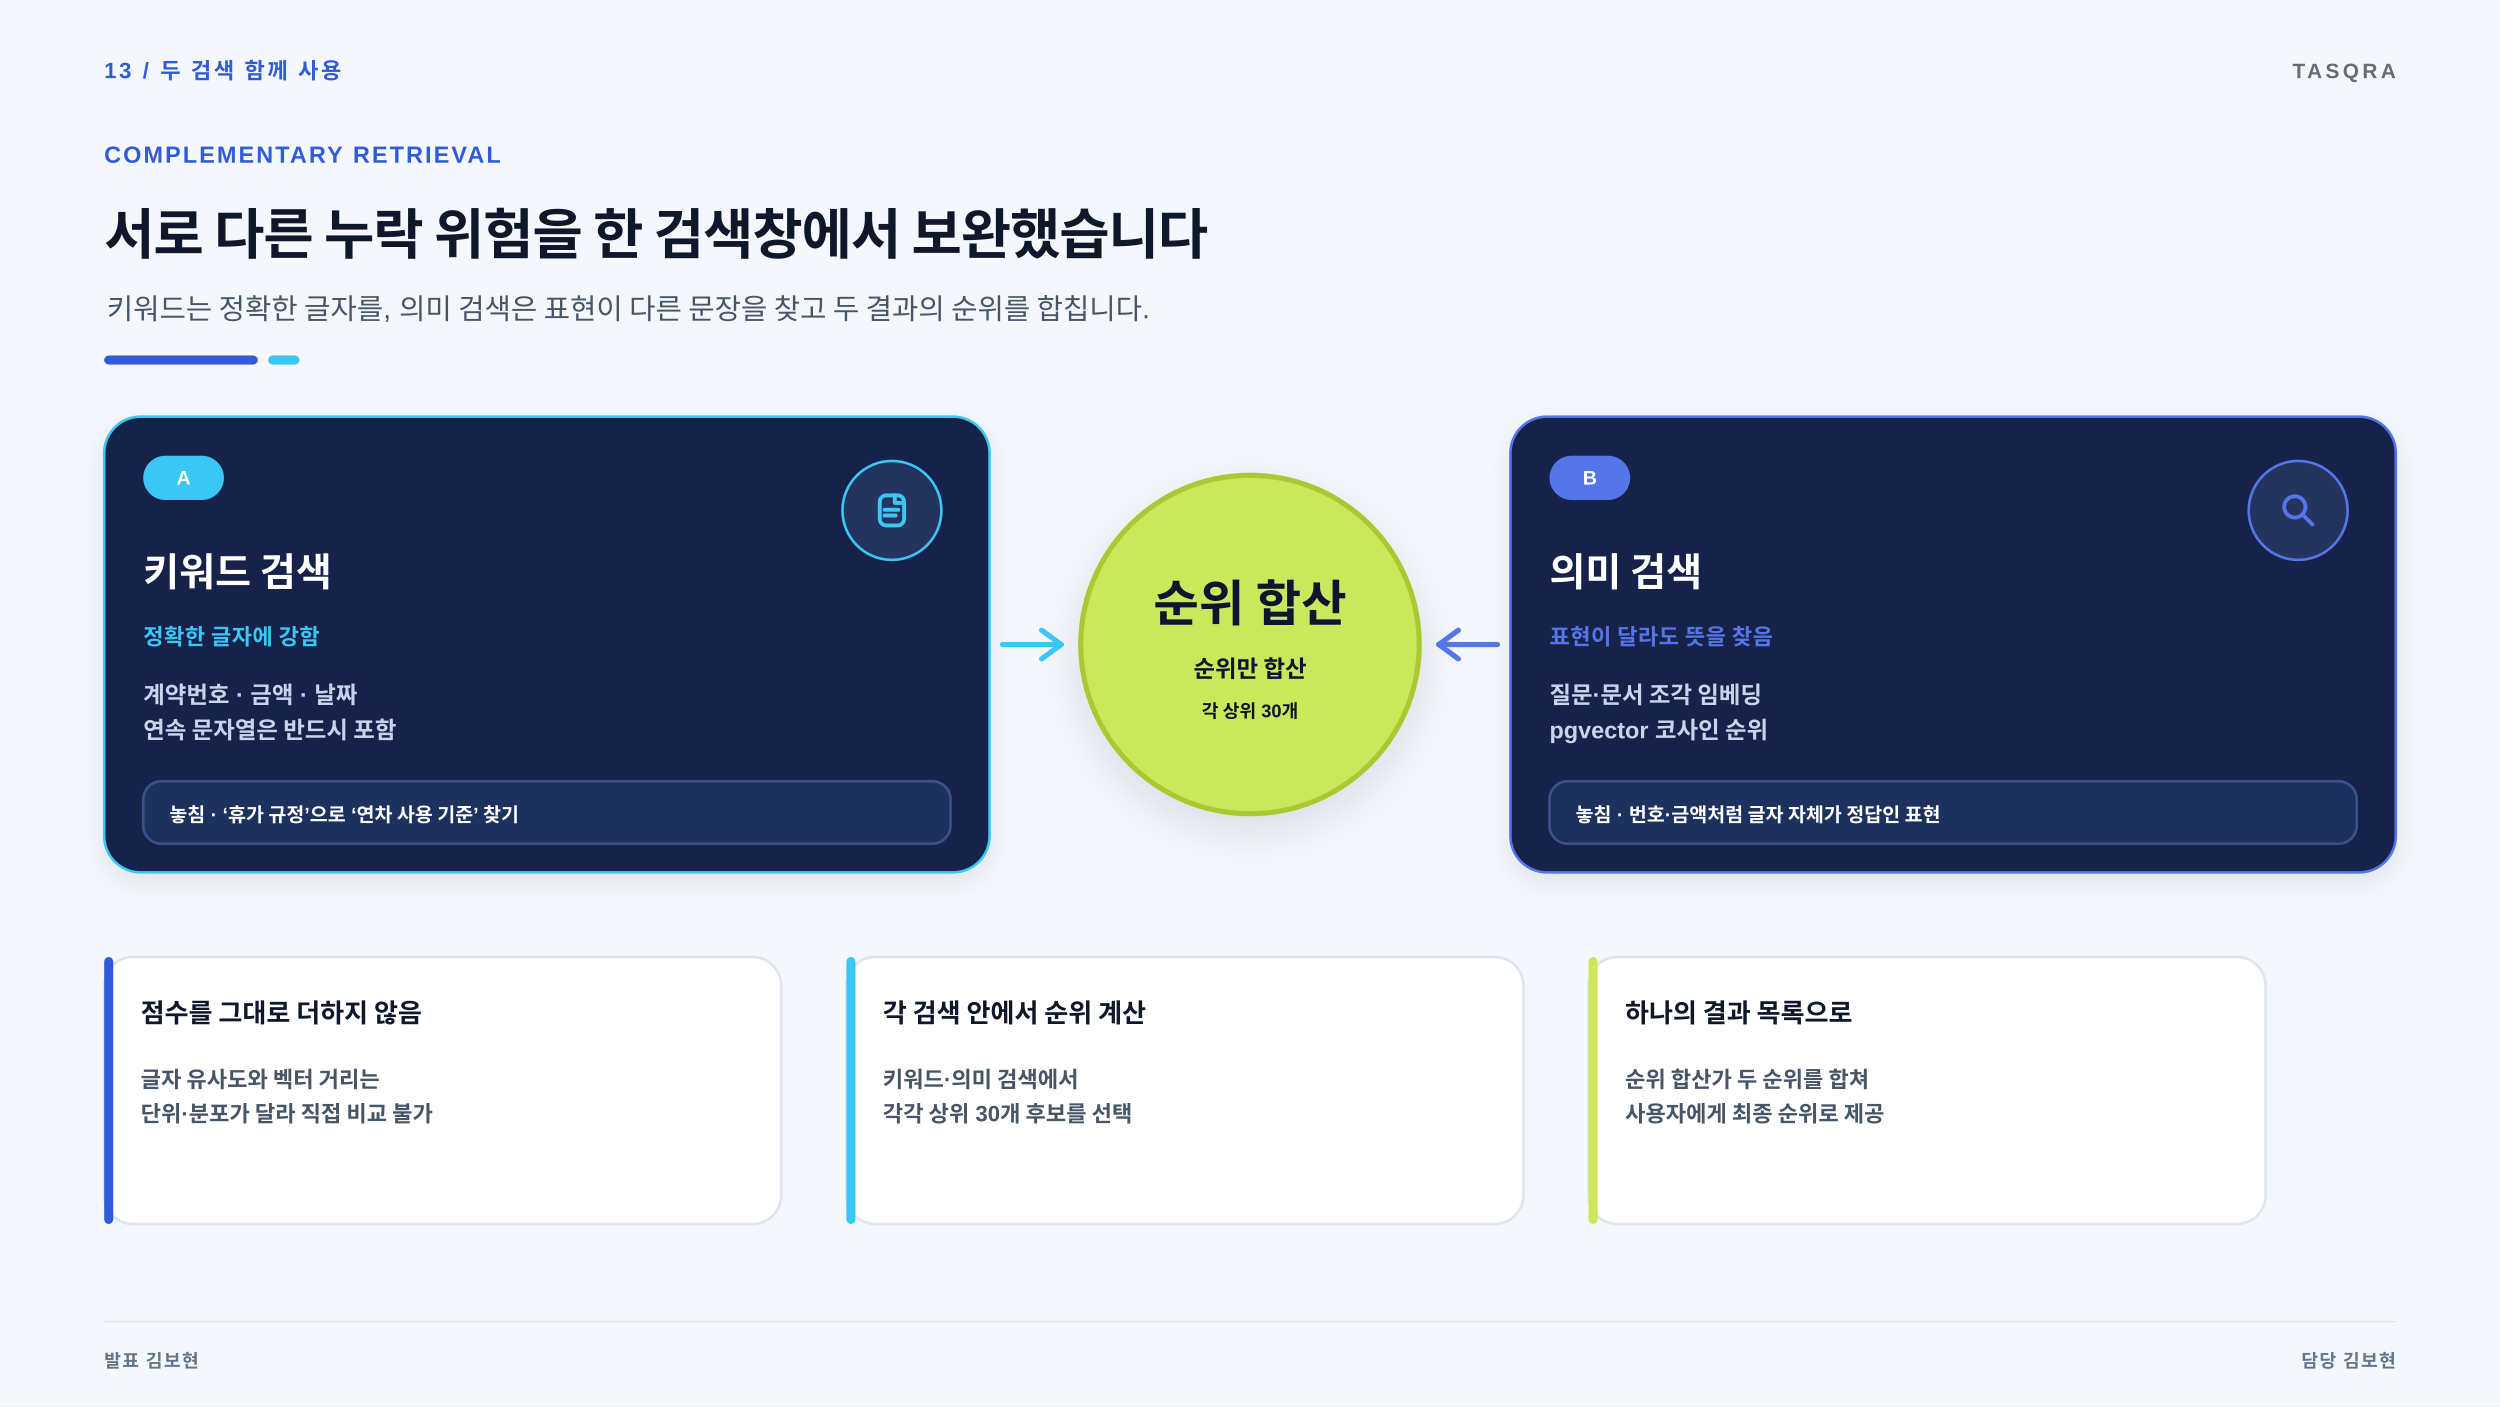
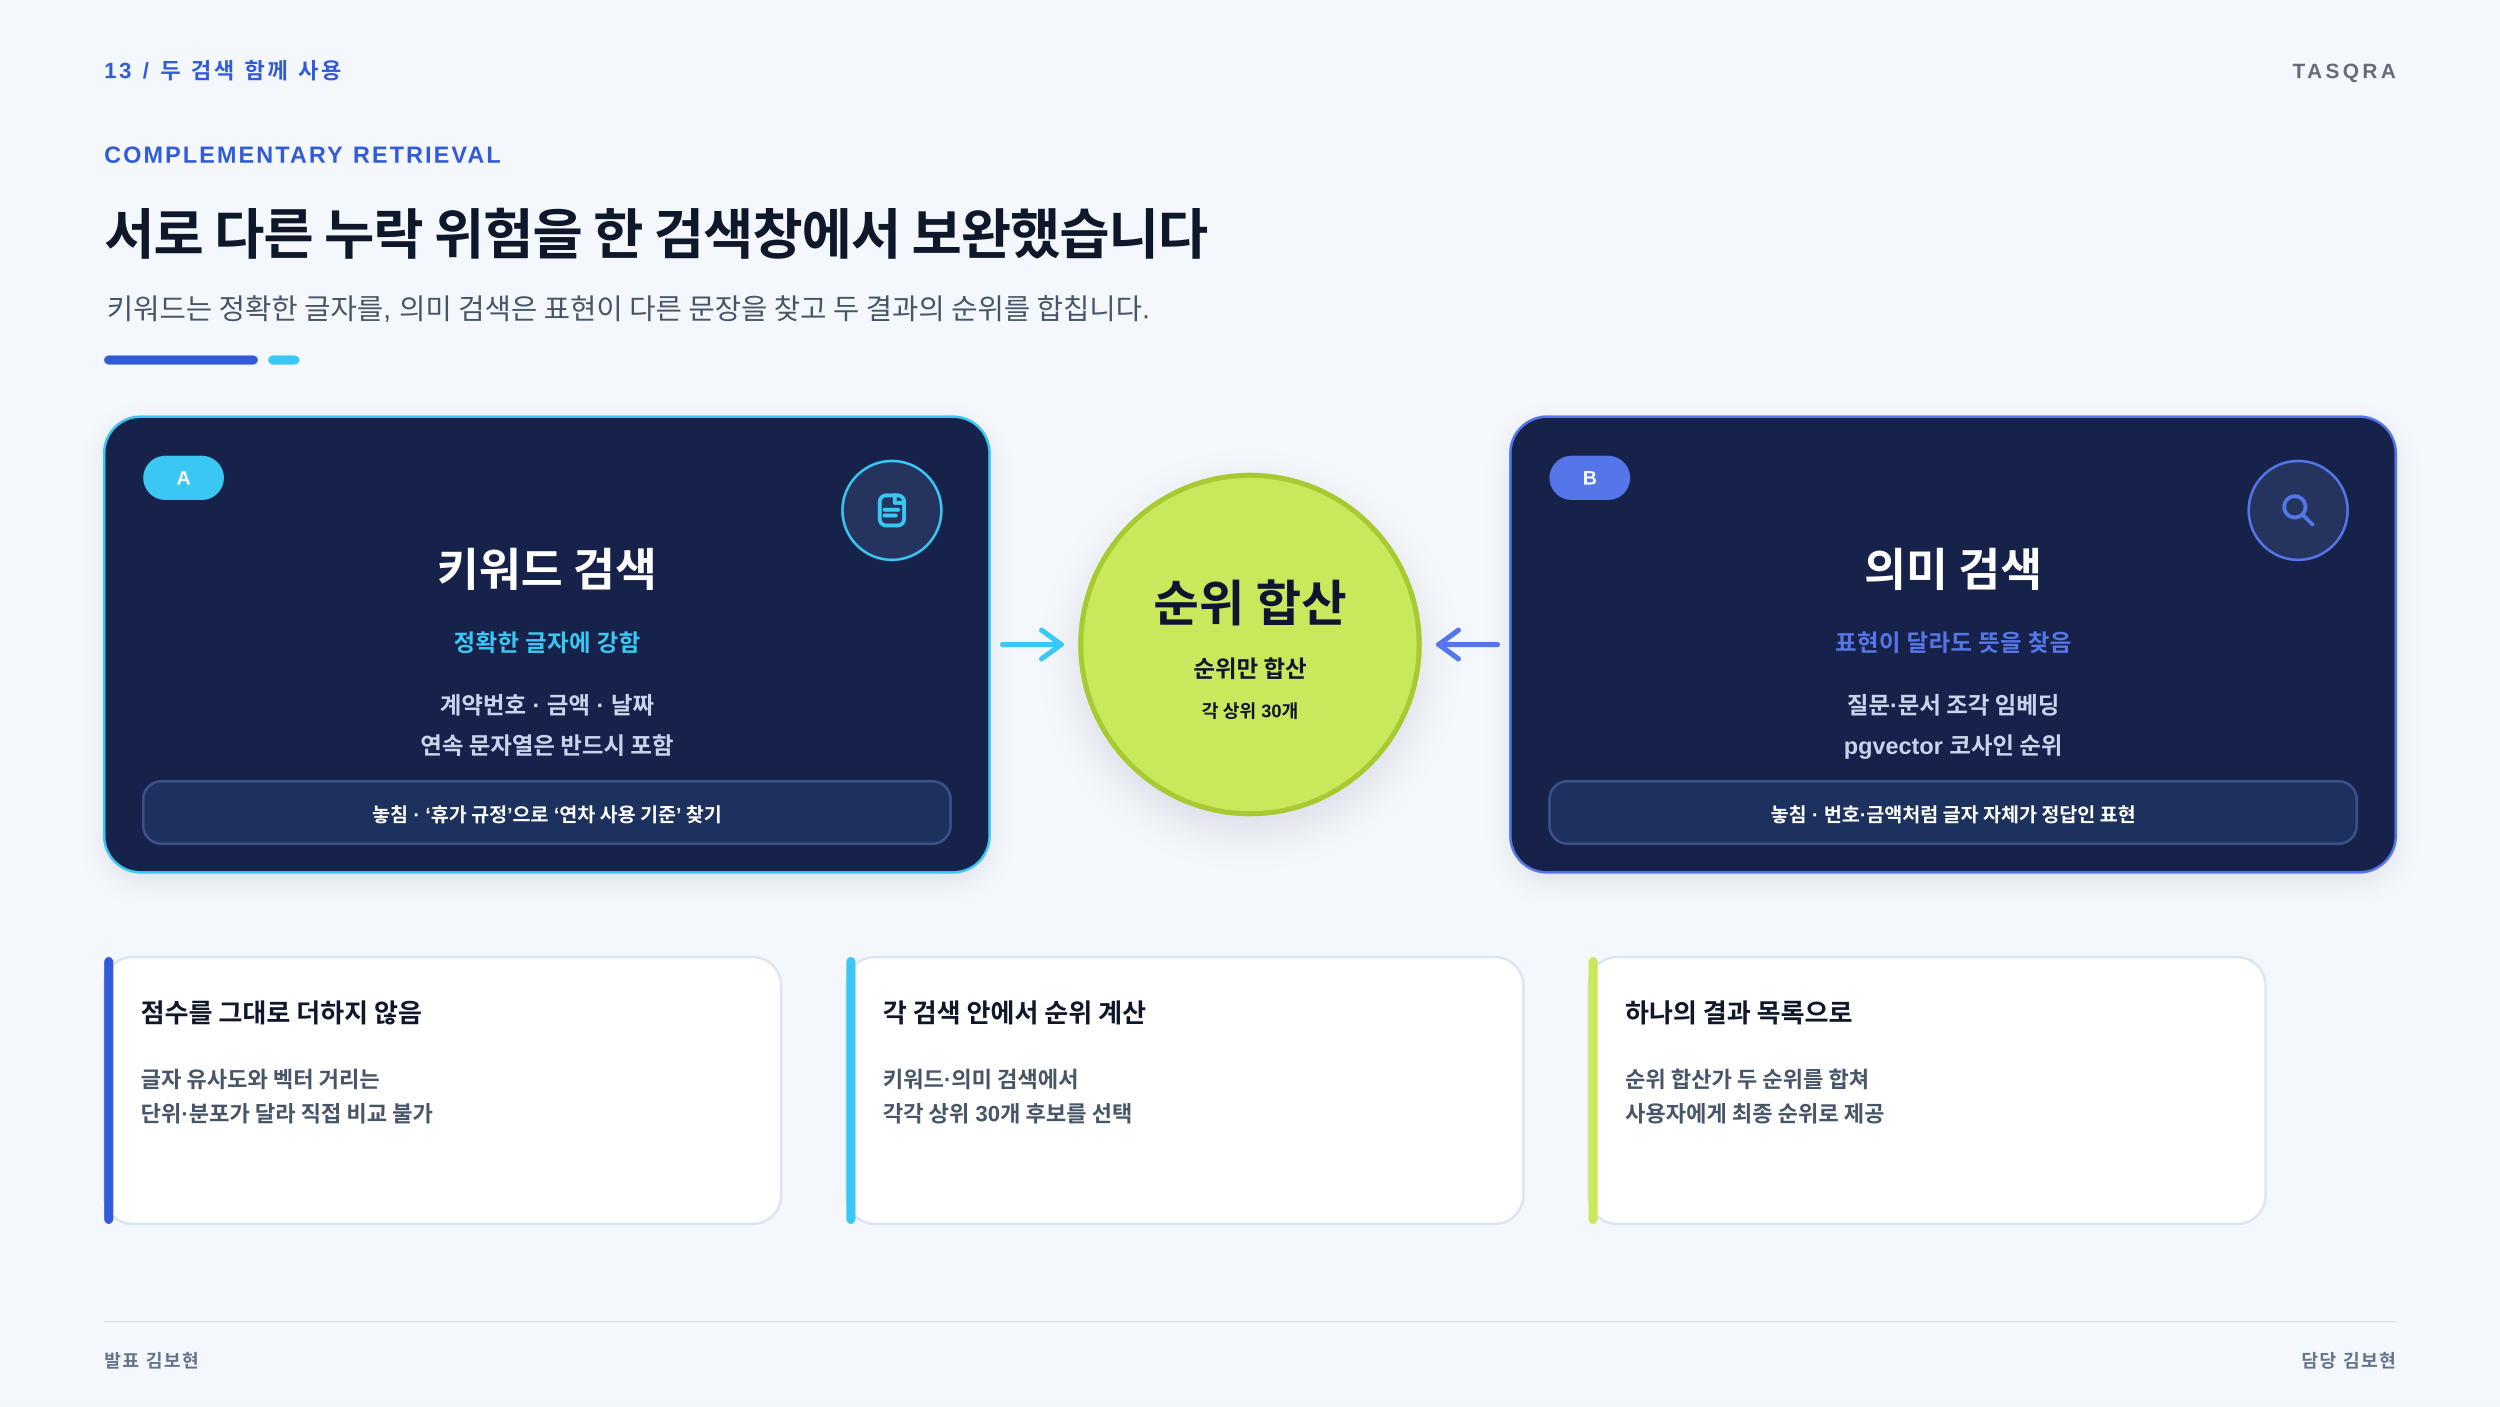
<svg xmlns="http://www.w3.org/2000/svg" width="1920" height="1080" viewBox="0 0 1920 1080">
  <defs>
    <style>@font-face{font-family:NotoKR;src:url("../../포트폴리오/NotoSansKR.ttf") format("truetype");} text{font-family:NotoKR,Arial,sans-serif;}</style>
    <filter id="shadow" x="-20%" y="-20%" width="140%" height="140%">
      <feDropShadow dx="0" dy="12" stdDeviation="16" flood-color="#0E162F" flood-opacity="0.11" />
    </filter>
    <filter id="softShadow" x="-20%" y="-20%" width="140%" height="140%">
      <feDropShadow dx="0" dy="7" stdDeviation="10" flood-color="#0E162F" flood-opacity="0.08" />
    </filter>
  </defs>
  <rect x="0" y="0" width="1920" height="1080" rx="0" fill="#F4F7FC" stroke="none" stroke-width="0" opacity="1" />
  <text x="80" y="60" font-family="NotoKR, Arial, sans-serif" font-size="17" font-weight="800" font-style="normal" fill="#315BD8" text-anchor="start" letter-spacing="2" opacity="1">13  /  두 검색 함께 사용</text>
  <text x="1840" y="60" font-family="NotoKR, Arial, sans-serif" font-size="16" font-weight="800" font-style="normal" fill="#0F172A" text-anchor="end" letter-spacing="2.6" opacity="0.62">TASQRA</text>
  <line x1="80" y1="1015" x2="1840" y2="1015" stroke="#DCE5F1" stroke-width="1" stroke-linecap="round" opacity="1" />
  <text x="80" y="1050" font-family="NotoKR, Arial, sans-serif" font-size="14" font-weight="700" font-style="normal" fill="#64748B" text-anchor="start" letter-spacing="1" opacity="1">발표  김보현</text>
  <text x="1840" y="1050" font-family="NotoKR, Arial, sans-serif" font-size="14" font-weight="700" font-style="normal" fill="#64748B" text-anchor="end" letter-spacing="1" opacity="1">담당  김보현</text>
  <text x="80" y="125" font-family="NotoKR, Arial, sans-serif" font-size="18" font-weight="800" font-style="normal" fill="#315BD8" text-anchor="start" letter-spacing="1.6" opacity="1">COMPLEMENTARY RETRIEVAL</text>
  <text x="80" y="195" font-family="NotoKR, Arial, sans-serif" font-size="42" font-weight="800" font-style="normal" fill="#0F172A" text-anchor="start" letter-spacing="-0.8" opacity="1">서로 다른 누락 위험을 한 검색창에서 보완했습니다</text>
  <text x="82" y="245" font-family="NotoKR, Arial, sans-serif" font-size="22" font-weight="500" font-style="normal" fill="#475569" text-anchor="start" letter-spacing="0" opacity="1">키워드는 정확한 글자를, 의미 검색은 표현이 다른 문장을 찾고 두 결과의 순위를 합칩니다.</text>
  <rect x="80" y="273" width="118" height="7" rx="4" fill="#315BD8" stroke="none" stroke-width="0" opacity="1" />
  <rect x="206" y="273" width="24" height="7" rx="4" fill="#3BC7F4" stroke="none" stroke-width="0" opacity="1" />
  <rect x="80" y="320" width="680" height="350" rx="28" fill="#16234A" stroke="#3BC7F4" stroke-width="2" opacity="1" filter="url(#softShadow)" />
  <rect x="110" y="350" width="62" height="34" rx="17.0" fill="#3BC7F4" stroke="none" stroke-width="0" opacity="1" />
  <text x="141.0" y="372.1" font-family="NotoKR, Arial, sans-serif" font-size="15" font-weight="700" font-style="normal" fill="#FFFFFF" text-anchor="middle" letter-spacing="0" opacity="1">A</text>
  <circle cx="685" cy="392" r="38" fill="#24345F" stroke="#3BC7F4" stroke-width="2" opacity="1" />
  <g fill="none" stroke="#3BC7F4" stroke-width="3" stroke-linecap="round" stroke-linejoin="round">
    <rect x="675.65" y="380.44" width="18.7" height="23.12" rx="5" />
    <path d="M 687.21 380.44 v 5.78 h 7.14" />
    <line x1="679.39" y1="391.49" x2="689.93" y2="391.49" />
    <line x1="679.39" y1="395.91" x2="687.89" y2="395.91" />
  </g>
-   <text x="110" y="450" font-family="NotoKR, Arial, sans-serif" font-size="30" font-weight="800" font-style="normal" fill="#FFFFFF" text-anchor="start" letter-spacing="0" opacity="1">키워드 검색</text>
-   <text x="110" y="495" font-family="NotoKR, Arial, sans-serif" font-size="17" font-weight="800" font-style="normal" fill="#3BC7F4" text-anchor="start" letter-spacing="0.3" opacity="1">정확한 글자에 강함</text>
-   <text x="110" y="540" font-family="NotoKR, Arial, sans-serif" font-size="18" font-weight="600" fill="#C8D4EC" text-anchor="start">
-     <tspan x="110" dy="0">계약번호 · 금액 · 날짜</tspan>
-     <tspan x="110" dy="27.0">연속 문자열은 반드시 포함</tspan>
-   </text>
+   <text x="420" y="450" font-family="NotoKR, Arial, sans-serif" font-size="35" font-weight="800" font-style="normal" fill="#FFFFFF" text-anchor="middle" letter-spacing="0" opacity="1">키워드 검색</text>
+   <text x="420" y="500" font-family="NotoKR, Arial, sans-serif" font-size="18" font-weight="800" font-style="normal" fill="#3BC7F4" text-anchor="middle" letter-spacing="0.3" opacity="1">정확한 글자에 강함</text>
+   <text x="420" y="548" font-family="NotoKR, Arial, sans-serif" font-size="18" font-weight="600" font-style="normal" fill="#C8D4EC" text-anchor="middle" letter-spacing="0" opacity="1">계약번호 · 금액 · 날짜</text>
+   <text x="420" y="579" font-family="NotoKR, Arial, sans-serif" font-size="18" font-weight="600" font-style="normal" fill="#C8D4EC" text-anchor="middle" letter-spacing="0" opacity="1">연속 문자열은 반드시 포함</text>
  <rect x="110" y="600" width="620" height="48" rx="14" fill="#1D315F" stroke="#3A5289" stroke-width="2" opacity="1" />
-   <text x="130" y="631" font-family="NotoKR, Arial, sans-serif" font-size="15" font-weight="700" font-style="normal" fill="#FFFFFF" text-anchor="start" letter-spacing="0" opacity="1">놓침  ·  ‘휴가 규정’으로 ‘연차 사용 기준’ 찾기</text>
+   <text x="420" y="631" font-family="NotoKR, Arial, sans-serif" font-size="15" font-weight="700" font-style="normal" fill="#FFFFFF" text-anchor="middle" letter-spacing="0" opacity="1">놓침  ·  ‘휴가 규정’으로 ‘연차 사용 기준’ 찾기</text>
  <rect x="1160" y="320" width="680" height="350" rx="28" fill="#16234A" stroke="#5576E8" stroke-width="2" opacity="1" filter="url(#softShadow)" />
  <rect x="1190" y="350" width="62" height="34" rx="17.0" fill="#5576E8" stroke="none" stroke-width="0" opacity="1" />
  <text x="1221.0" y="372.1" font-family="NotoKR, Arial, sans-serif" font-size="15" font-weight="700" font-style="normal" fill="#FFFFFF" text-anchor="middle" letter-spacing="0" opacity="1">B</text>
  <circle cx="1765" cy="392" r="38" fill="#24345F" stroke="#5576E8" stroke-width="2" opacity="1" />
  <g fill="none" stroke="#5576E8" stroke-width="3" stroke-linecap="round">
    <circle cx="1762.45" cy="389.28" r="8.16" />
    <line x1="1768.4" y1="395.23" x2="1775.88" y2="402.71" />
  </g>
-   <text x="1190" y="450" font-family="NotoKR, Arial, sans-serif" font-size="30" font-weight="800" font-style="normal" fill="#FFFFFF" text-anchor="start" letter-spacing="0" opacity="1">의미 검색</text>
-   <text x="1190" y="495" font-family="NotoKR, Arial, sans-serif" font-size="17" font-weight="800" font-style="normal" fill="#5576E8" text-anchor="start" letter-spacing="0.3" opacity="1">표현이 달라도 뜻을 찾음</text>
-   <text x="1190" y="540" font-family="NotoKR, Arial, sans-serif" font-size="18" font-weight="600" fill="#C8D4EC" text-anchor="start">
-     <tspan x="1190" dy="0">질문·문서 조각 임베딩</tspan>
-     <tspan x="1190" dy="27.0">pgvector 코사인 순위</tspan>
-   </text>
+   <text x="1500" y="450" font-family="NotoKR, Arial, sans-serif" font-size="35" font-weight="800" font-style="normal" fill="#FFFFFF" text-anchor="middle" letter-spacing="0" opacity="1">의미 검색</text>
+   <text x="1500" y="500" font-family="NotoKR, Arial, sans-serif" font-size="18" font-weight="800" font-style="normal" fill="#5576E8" text-anchor="middle" letter-spacing="0.3" opacity="1">표현이 달라도 뜻을 찾음</text>
+   <text x="1500" y="548" font-family="NotoKR, Arial, sans-serif" font-size="18" font-weight="600" font-style="normal" fill="#C8D4EC" text-anchor="middle" letter-spacing="0" opacity="1">질문·문서 조각 임베딩</text>
+   <text x="1500" y="579" font-family="NotoKR, Arial, sans-serif" font-size="18" font-weight="600" font-style="normal" fill="#C8D4EC" text-anchor="middle" letter-spacing="0" opacity="1">pgvector 코사인 순위</text>
  <rect x="1190" y="600" width="620" height="48" rx="14" fill="#1D315F" stroke="#3A5289" stroke-width="2" opacity="1" />
-   <text x="1210" y="631" font-family="NotoKR, Arial, sans-serif" font-size="15" font-weight="700" font-style="normal" fill="#FFFFFF" text-anchor="start" letter-spacing="0" opacity="1">놓침  ·  번호·금액처럼 글자 자체가 정답인 표현</text>
+   <text x="1500" y="631" font-family="NotoKR, Arial, sans-serif" font-size="15" font-weight="700" font-style="normal" fill="#FFFFFF" text-anchor="middle" letter-spacing="0" opacity="1">놓침  ·  번호·금액처럼 글자 자체가 정답인 표현</text>
  <circle cx="960" cy="495" r="130" fill="#C9E85B" stroke="#A9C932" stroke-width="4" opacity="1" filter="url(#shadow)" />
  <text x="960" y="477" font-family="NotoKR, Arial, sans-serif" font-size="38" font-weight="800" font-style="normal" fill="#0E162F" text-anchor="middle" letter-spacing="0" opacity="1">순위 합산</text>
  <text x="960" y="520" font-family="NotoKR, Arial, sans-serif" font-size="18" font-weight="800" font-style="normal" fill="#0E162F" text-anchor="middle" letter-spacing="0" opacity="1">순위만 합산</text>
  <text x="960" y="551" font-family="NotoKR, Arial, sans-serif" font-size="14" font-weight="700" font-style="normal" fill="#0E162F" text-anchor="middle" letter-spacing="0" opacity="1">각 상위 30개</text>
  <line x1="770" y1="495" x2="815" y2="495" stroke="#3BC7F4" stroke-width="4" stroke-linecap="round" opacity="1" />
  <path d="M 800 484 L 815 495 L 800 506" fill="none" stroke="#3BC7F4" stroke-width="4" stroke-linecap="round" stroke-linejoin="round" />
  <line x1="1150" y1="495" x2="1105" y2="495" stroke="#5576E8" stroke-width="4" stroke-linecap="round" opacity="1" />
  <path d="M 1120 484 L 1105 495 L 1120 506" fill="none" stroke="#5576E8" stroke-width="4" stroke-linecap="round" stroke-linejoin="round" />
  <rect x="80" y="735" width="520" height="205" rx="22" fill="#FFFFFF" stroke="#DCE5F1" stroke-width="2" opacity="1" />
  <rect x="80" y="735" width="7" height="205" rx="4" fill="#315BD8" stroke="none" stroke-width="0" opacity="1" />
  <text x="108" y="785" font-family="NotoKR, Arial, sans-serif" font-size="20" font-weight="800" font-style="normal" fill="#0F172A" text-anchor="start" letter-spacing="0" opacity="1">점수를 그대로 더하지 않음</text>
  <text x="108" y="835" font-family="NotoKR, Arial, sans-serif" font-size="17" font-weight="600" fill="#475569" text-anchor="start">
    <tspan x="108" dy="0">글자 유사도와 벡터 거리는</tspan>
    <tspan x="108" dy="26.35">단위·분포가 달라 직접 비교 불가</tspan>
  </text>
  <rect x="650" y="735" width="520" height="205" rx="22" fill="#FFFFFF" stroke="#DCE5F1" stroke-width="2" opacity="1" />
  <rect x="650" y="735" width="7" height="205" rx="4" fill="#3BC7F4" stroke="none" stroke-width="0" opacity="1" />
  <text x="678" y="785" font-family="NotoKR, Arial, sans-serif" font-size="20" font-weight="800" font-style="normal" fill="#0F172A" text-anchor="start" letter-spacing="0" opacity="1">각 검색 안에서 순위 계산</text>
  <text x="678" y="835" font-family="NotoKR, Arial, sans-serif" font-size="17" font-weight="600" fill="#475569" text-anchor="start">
    <tspan x="678" dy="0">키워드·의미 검색에서</tspan>
    <tspan x="678" dy="26.35">각각 상위 30개 후보를 선택</tspan>
  </text>
  <rect x="1220" y="735" width="520" height="205" rx="22" fill="#FFFFFF" stroke="#DCE5F1" stroke-width="2" opacity="1" />
  <rect x="1220" y="735" width="7" height="205" rx="4" fill="#C9E85B" stroke="none" stroke-width="0" opacity="1" />
  <text x="1248" y="785" font-family="NotoKR, Arial, sans-serif" font-size="20" font-weight="800" font-style="normal" fill="#0F172A" text-anchor="start" letter-spacing="0" opacity="1">하나의 결과 목록으로</text>
  <text x="1248" y="835" font-family="NotoKR, Arial, sans-serif" font-size="17" font-weight="600" fill="#475569" text-anchor="start">
    <tspan x="1248" dy="0">순위 합산가 두 순위를 합쳐</tspan>
    <tspan x="1248" dy="26.35">사용자에게 최종 순위로 제공</tspan>
  </text>
</svg>
